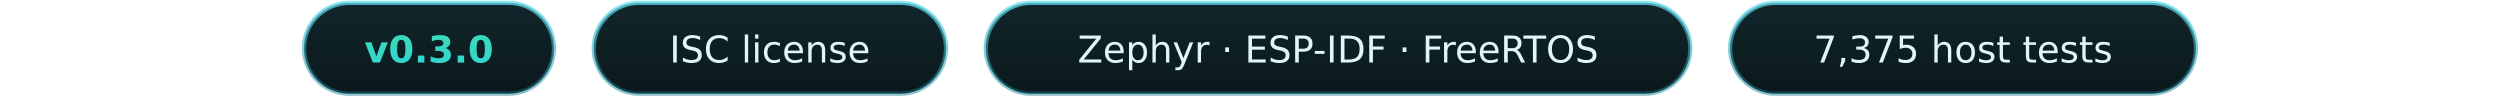
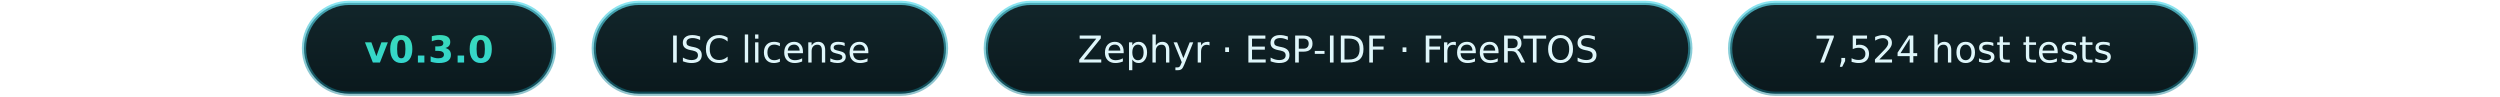
- <svg xmlns="http://www.w3.org/2000/svg" width="880" height="34" viewBox="0 0 880 34" role="img" aria-label="v0.3.0, ISC license, ports Zephyr ESP-IDF FreeRTOS, 7,375 host tests">
+ <svg xmlns="http://www.w3.org/2000/svg" width="880" height="34" viewBox="0 0 880 34" role="img" aria-label="v0.3.0, ISC license, ports Zephyr ESP-IDF FreeRTOS, 7,524 host tests">
  <defs>
    <linearGradient id="edge" x1="0" y1="0" x2="0" y2="34" gradientUnits="userSpaceOnUse">
      <stop offset="0" stop-color="#63e0f0" stop-opacity="0.75" />
      <stop offset="1" stop-color="#0f7c8f" stop-opacity="0.45" />
    </linearGradient>
    <linearGradient id="fill" x1="0" y1="0" x2="0" y2="34" gradientUnits="userSpaceOnUse">
      <stop offset="0" stop-color="#12262b" />
      <stop offset="1" stop-color="#0a181c" />
    </linearGradient>
    <linearGradient id="hot" x1="0" y1="0" x2="0" y2="34" gradientUnits="userSpaceOnUse">
      <stop offset="0" stop-color="#3ee0a0" />
      <stop offset="1" stop-color="#2fd0e6" />
    </linearGradient>
  </defs>
  <g font-family="DejaVu Sans,Verdana,Geneva,sans-serif" font-size="13">
    <rect x="107" y="1" width="88" height="32" rx="16" fill="url(#fill)" stroke="url(#edge)" stroke-width="1.5" />
    <text x="151" y="22" text-anchor="middle" fill="url(#hot)" font-weight="bold">v0.3.0</text>
    <rect x="209" y="1" width="124" height="32" rx="16" fill="url(#fill)" stroke="url(#edge)" stroke-width="1.5" />
    <text x="271" y="22" text-anchor="middle" fill="#dff6fa">ISC license</text>
    <rect x="347" y="1" width="248" height="32" rx="16" fill="url(#fill)" stroke="url(#edge)" stroke-width="1.5" />
    <text x="471" y="22" text-anchor="middle" fill="#dff6fa">Zephyr · ESP-IDF · FreeRTOS</text>
    <rect x="609" y="1" width="164" height="32" rx="16" fill="url(#fill)" stroke="url(#edge)" stroke-width="1.5" />
-     <text x="691" y="22" text-anchor="middle" fill="#dff6fa">7,375 host tests</text>
+     <text x="691" y="22" text-anchor="middle" fill="#dff6fa">7,524 host tests</text>
  </g>
</svg>
